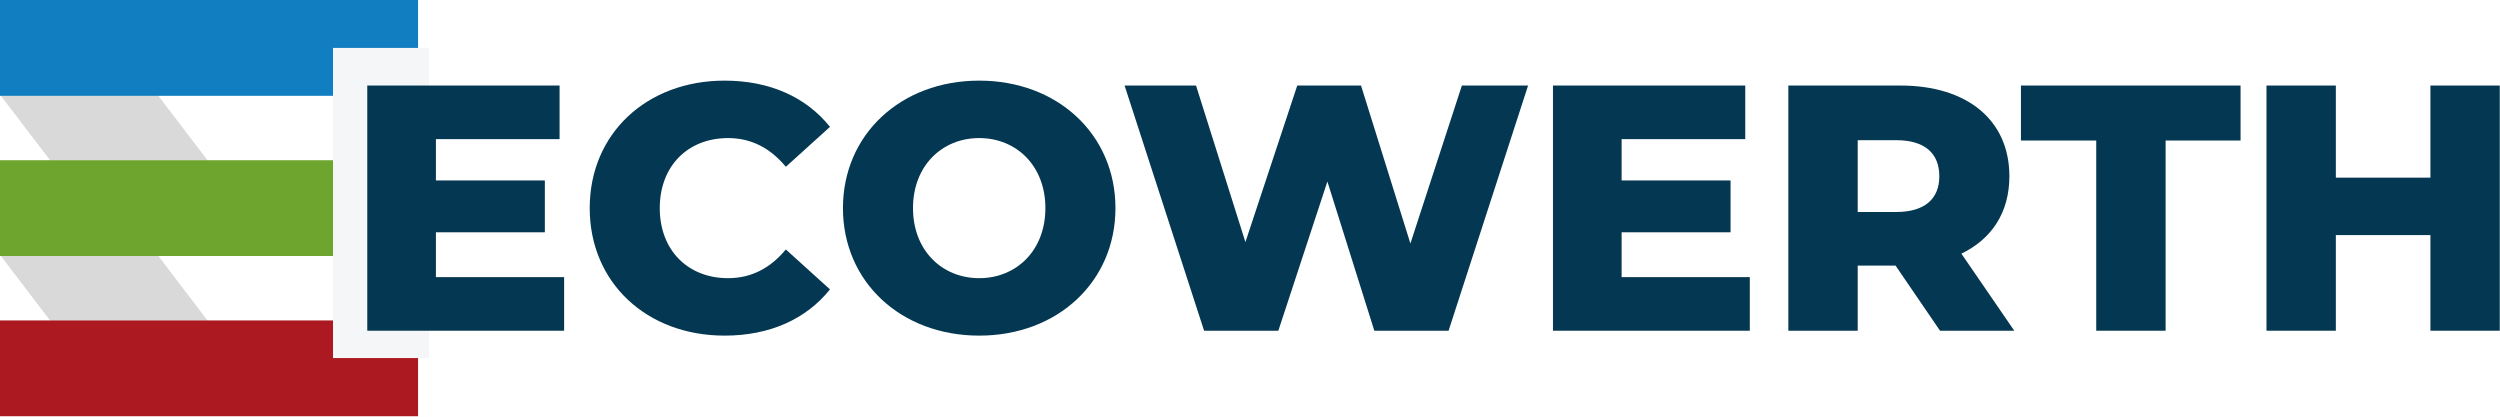
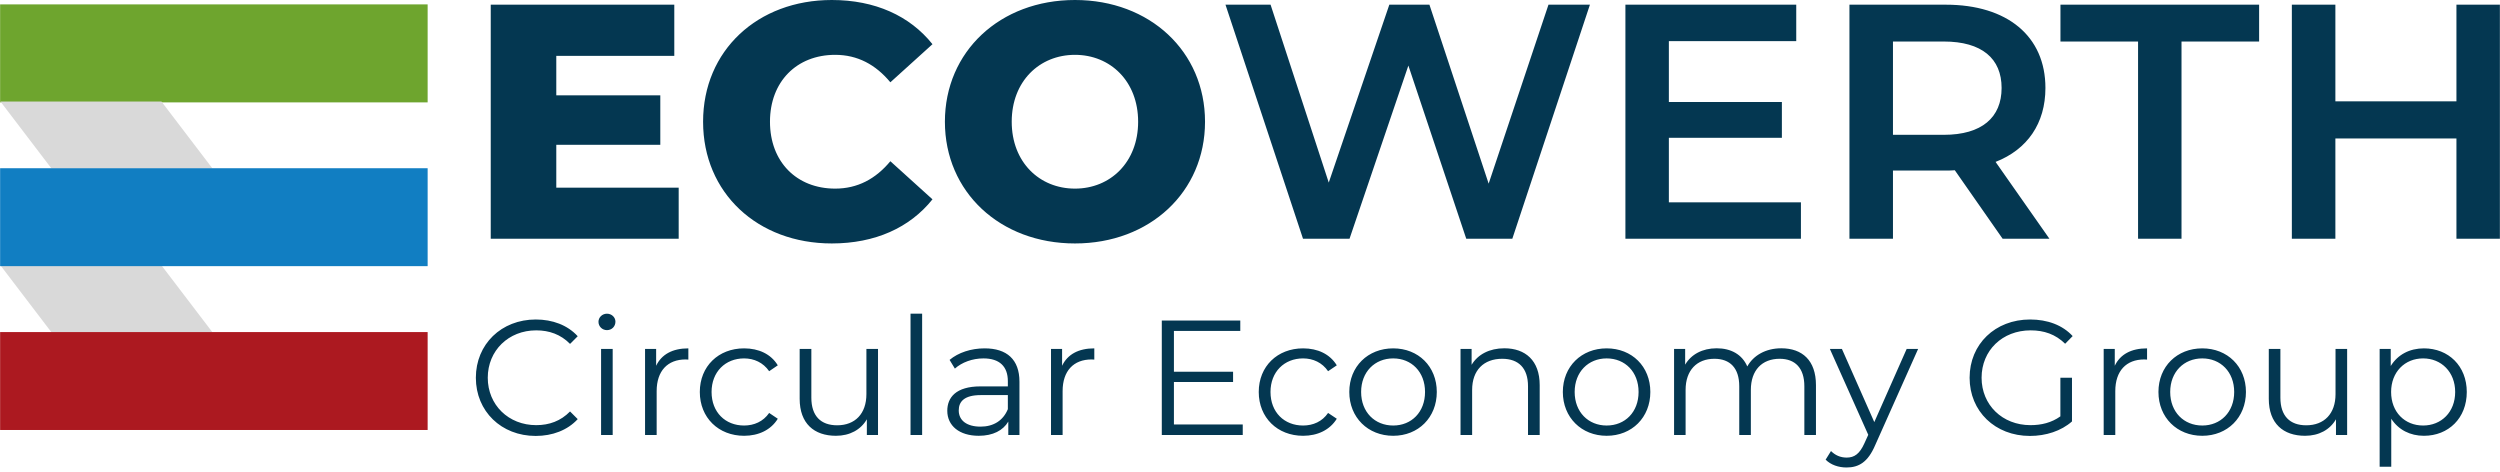
- <svg xmlns="http://www.w3.org/2000/svg" viewBox="66.590 121.359 427.710 71.207" width="427.71" height="71.21">
-   <path fill="#D9D9D9" d="M 102.121 148.812 L 75.18 148.812 L 66.645 137.617 L 93.586 137.617 Z M 102.121 148.812" />
-   <path fill="#117EC2" d="M 66.59 121.359 L 138.113 121.359 L 138.113 137.75 L 66.59 137.75 Z M 66.59 121.359" />
-   <path fill="#D9D9D9" d="M 102.121 176.223 L 75.18 176.223 L 66.645 165.023 L 93.586 165.023 Z M 102.121 176.223" />
-   <path fill="#6EA52E" d="M 66.59 148.77 L 138.113 148.77 L 138.113 165.156 L 66.59 165.156 Z M 66.59 148.77" />
-   <path fill="#AC1920" d="M 66.59 176.18 L 138.113 176.18 L 138.113 192.566 L 66.59 192.566 Z M 66.59 176.18" />
-   <path fill="#F4F6F8" d="M 139.98 182.613 L 123.562 182.613 L 123.562 129.555 L 139.98 129.555 Z M 139.98 182.613" />
-   <path fill="#043751" d="M 163.102 168.77 L 163.102 177.938 L 129.426 177.938 L 129.426 135.992 L 162.324 135.992 L 162.324 145.16 L 141.168 145.16 L 141.168 152.23 L 159.805 152.23 L 159.805 161.098 L 141.168 161.098 L 141.168 168.77 Z M 163.102 168.77" />
-   <path fill="#043751" d="M 167.48 156.965 C 167.48 144.199 177.246 135.152 190.551 135.152 C 198.277 135.152 204.512 137.969 208.586 143.062 L 201.035 149.891 C 198.398 146.715 195.164 144.98 191.148 144.98 C 184.258 144.98 179.465 149.773 179.465 156.965 C 179.465 164.152 184.258 168.949 191.148 168.949 C 195.164 168.949 198.398 167.211 201.035 164.035 L 208.586 170.867 C 204.512 175.961 198.277 178.777 190.551 178.777 C 177.246 178.777 167.48 169.727 167.48 156.965" />
-   <path fill="#043751" d="M 245.441 156.965 C 245.441 149.711 240.469 144.98 234.117 144.98 C 227.766 144.98 222.789 149.711 222.789 156.965 C 222.789 164.215 227.766 168.949 234.117 168.949 C 240.469 168.949 245.441 164.215 245.441 156.965 M 210.805 156.965 C 210.805 144.379 220.691 135.152 234.117 135.152 C 247.539 135.152 257.426 144.379 257.426 156.965 C 257.426 169.547 247.539 178.777 234.117 178.777 C 220.691 178.777 210.805 169.547 210.805 156.965" />
-   <path fill="#043751" d="M 328.02 135.992 L 314.418 177.938 L 301.715 177.938 L 293.684 152.41 L 285.293 177.938 L 272.59 177.938 L 258.988 135.992 L 271.211 135.992 L 279.66 162.777 L 288.531 135.992 L 299.438 135.992 L 307.887 163.016 L 316.695 135.992 Z M 328.02 135.992" />
-   <path fill="#043751" d="M 365.953 168.77 L 365.953 177.938 L 332.277 177.938 L 332.277 135.992 L 365.176 135.992 L 365.176 145.16 L 344.023 145.16 L 344.023 152.23 L 362.66 152.23 L 362.66 161.098 L 344.023 161.098 L 344.023 168.77 Z M 365.953 168.77" />
-   <path fill="#043751" d="M 391.004 145.34 L 384.414 145.34 L 384.414 157.625 L 391.004 157.625 C 395.918 157.625 398.375 155.348 398.375 151.512 C 398.375 147.617 395.918 145.34 391.004 145.34 M 390.887 166.793 L 384.414 166.793 L 384.414 177.938 L 372.547 177.938 L 372.547 135.992 L 391.727 135.992 C 403.172 135.992 410.363 141.922 410.363 151.512 C 410.363 157.684 407.367 162.238 402.152 164.754 L 411.199 177.938 L 398.496 177.938 Z M 390.887 166.793" />
-   <path fill="#043751" d="M 425.223 145.398 L 412.34 145.398 L 412.34 135.992 L 449.914 135.992 L 449.914 145.398 L 437.09 145.398 L 437.09 177.938 L 425.223 177.938 Z M 425.223 145.398" />
-   <path fill="#043751" d="M 494.258 135.992 L 494.258 177.938 L 482.395 177.938 L 482.395 161.578 L 466.215 161.578 L 466.215 177.938 L 454.348 177.938 L 454.348 135.992 L 466.215 135.992 L 466.215 151.75 L 482.395 151.75 L 482.395 135.992 Z M 494.258 135.992" />
+ <svg xmlns="http://www.w3.org/2000/svg" viewBox="91.56 49.79 335.97 63.40" width="336.0" height="63.4" role="img" aria-label="ECOWERTH">
+   <path fill="#043751" d="M186.04 66.15C186.04 56.58 193.37 49.79 203.34 49.79C209.14 49.79 213.82 51.91 216.87 55.73L211.21 60.85C209.23 58.47 206.80 57.16 203.79 57.16C198.62 57.16 195.03 60.76 195.03 66.15C195.03 71.55 198.62 75.14 203.79 75.14C206.80 75.14 209.23 73.84 211.21 71.46L216.87 76.58C213.82 80.40 209.14 82.51 203.34 82.51C193.37 82.51 186.04 75.73 186.04 66.15M244.51 66.15C244.51 60.71 240.78 57.16 236.02 57.16C231.25 57.16 227.52 60.71 227.52 66.15C227.52 71.59 231.25 75.14 236.02 75.14C240.78 75.14 244.51 71.59 244.51 66.15M218.54 66.15C218.54 56.71 225.95 49.79 236.02 49.79C246.09 49.79 253.50 56.71 253.50 66.15C253.50 75.59 246.09 82.51 236.02 82.51C225.95 82.51 218.54 75.59 218.54 66.15M182.76 75.01L182.76 81.88L157.50 81.88L157.50 50.42L182.17 50.42L182.17 57.30L166.31 57.30L166.31 62.60L180.29 62.60L180.29 69.25L166.31 69.25L166.31 75.01ZM182.76 75.01M305.23 50.42L294.80 81.88L288.61 81.88L280.83 58.60L272.92 81.88L266.67 81.88L256.25 50.42L262.31 50.42L270.13 74.33L278.27 50.42L283.66 50.42L291.62 74.47L299.66 50.42ZM305.23 50.42M333.59 76.98L333.59 81.88L310 81.88L310 50.42L332.96 50.42L332.96 55.32L315.84 55.32L315.84 63.50L331.03 63.50L331.03 68.31L315.84 68.31L315.84 76.98ZM333.59 76.98M352.79 55.37L345.96 55.37L345.96 67.91L352.79 67.91C357.91 67.91 360.56 65.57 360.56 61.61C360.56 57.66 357.91 55.37 352.79 55.37M360.70 81.88L354.27 72.67C353.86 72.71 353.46 72.71 353.06 72.71L345.96 72.71L345.96 81.88L340.11 81.88L340.11 50.42L353.06 50.42C361.32 50.42 366.45 54.65 366.45 61.61C366.45 66.38 364.02 69.88 359.75 71.55L366.99 81.88ZM360.70 81.88M378.90 55.37L368.47 55.37L368.47 50.42L395.17 50.42L395.17 55.37L384.74 55.37L384.74 81.88L378.90 81.88ZM378.90 55.37M427.53 50.42L427.53 81.88L421.69 81.88L421.69 68.40L405.42 68.40L405.42 81.88L399.57 81.88L399.57 50.42L405.42 50.42L405.42 63.41L421.69 63.41L421.69 50.42ZM427.53 50.42M172.33 96.69L173.89 96.69L173.89 108.25L172.33 108.25ZM171.98 93.04C171.98 92.45 172.48 91.95 173.12 91.95C173.75 91.95 174.26 92.43 174.26 93.02C174.26 93.66 173.78 94.16 173.12 94.16C172.48 94.16 171.98 93.66 171.98 93.04M213.92 91.95L215.48 91.95L215.48 108.25L213.92 108.25ZM213.92 91.95M155.50 100.56C155.50 96.05 158.93 92.73 163.56 92.73C165.80 92.73 167.82 93.48 169.19 94.98L168.16 96.01C166.90 94.73 165.36 94.19 163.61 94.19C159.89 94.19 157.10 96.91 157.10 100.56C157.10 104.21 159.89 106.93 163.61 106.93C165.36 106.93 166.90 106.38 168.16 105.09L169.19 106.12C167.82 107.61 165.80 108.38 163.54 108.38C158.93 108.38 155.50 105.07 155.50 100.56M368.46 100.56L370.02 100.56L370.02 106.43C368.57 107.72 366.50 108.38 364.37 108.38C359.69 108.38 356.26 105.07 356.26 100.56C356.26 96.05 359.69 92.73 364.39 92.73C366.72 92.73 368.75 93.48 370.11 94.96L369.10 95.99C367.80 94.71 366.26 94.19 364.46 94.19C360.66 94.19 357.87 96.89 357.87 100.56C357.87 104.21 360.66 106.93 364.44 106.93C365.91 106.93 367.27 106.60 368.46 105.75ZM368.46 100.56M258.57 106.84L258.57 108.25L247.69 108.25L247.69 92.87L258.24 92.87L258.24 94.27L249.32 94.27L249.32 99.75L257.27 99.75L257.27 101.13L249.32 101.13L249.32 106.84ZM258.57 106.84M298.48 101.55L298.48 108.25L296.91 108.25L296.91 101.70C296.91 99.26 295.64 98.01 293.44 98.01C290.96 98.01 289.40 99.55 289.40 102.19L289.40 108.25L287.84 108.25L287.84 96.69L289.33 96.69L289.33 98.82C290.17 97.42 291.73 96.60 293.73 96.60C296.54 96.60 298.48 98.23 298.48 101.55M335.61 101.55L335.61 108.25L334.05 108.25L334.05 101.70C334.05 99.26 332.82 98.01 330.73 98.01C328.36 98.01 326.86 99.55 326.86 102.19L326.86 108.25L325.30 108.25L325.30 101.70C325.30 99.26 324.07 98.01 321.96 98.01C319.61 98.01 318.09 99.55 318.09 102.19L318.09 108.25L316.54 108.25L316.54 96.69L318.03 96.69L318.03 98.80C318.84 97.42 320.34 96.60 322.27 96.60C324.18 96.60 325.68 97.42 326.38 99.04C327.21 97.55 328.86 96.60 330.95 96.60C333.77 96.60 335.61 98.23 335.61 101.55M184.06 96.61L184.06 98.12C183.93 98.12 183.80 98.10 183.69 98.10C181.27 98.10 179.80 99.64 179.80 102.36L179.80 108.25L178.24 108.25L178.24 96.69L179.73 96.69L179.73 98.95C180.46 97.42 181.93 96.61 184.06 96.61M185.60 102.47C185.60 99.02 188.11 96.61 191.55 96.61C193.51 96.61 195.16 97.37 196.08 98.89L194.92 99.68C194.12 98.52 192.89 97.96 191.55 97.96C189.03 97.96 187.18 99.77 187.18 102.47C187.18 105.20 189.03 106.98 191.55 106.98C192.89 106.98 194.12 106.45 194.92 105.29L196.08 106.07C195.16 107.57 193.51 108.36 191.55 108.36C188.11 108.36 185.60 105.92 185.60 102.47M227 104.78L227 102.89L223.37 102.89C221.13 102.89 220.40 103.77 220.40 104.95C220.40 106.30 221.48 107.13 223.33 107.13C225.09 107.13 226.38 106.30 227 104.78M228.56 101.09L228.56 108.25L227.06 108.25L227.06 106.45C226.36 107.64 225 108.36 223.09 108.36C220.47 108.36 218.86 107 218.86 105C218.86 103.22 220.01 101.72 223.33 101.72L227 101.72L227 101.02C227 99.04 225.88 97.96 223.72 97.96C222.23 97.96 220.82 98.49 219.88 99.33L219.17 98.16C220.34 97.18 222.05 96.61 223.88 96.61C226.86 96.61 228.56 98.10 228.56 101.09M238.62 96.61L238.62 98.12C238.49 98.12 238.36 98.10 238.25 98.10C235.83 98.10 234.36 99.64 234.36 102.36L234.36 108.25L232.80 108.25L232.80 96.69L234.29 96.69L234.29 98.95C235.02 97.42 236.49 96.61 238.62 96.61M260.72 102.47C260.72 99.02 263.23 96.61 266.68 96.61C268.64 96.61 270.28 97.37 271.21 98.89L270.04 99.68C269.25 98.52 268.02 97.96 266.68 97.96C264.15 97.96 262.30 99.77 262.30 102.47C262.30 105.20 264.15 106.98 266.68 106.98C268.02 106.98 269.25 106.45 270.04 105.29L271.21 106.07C270.28 107.57 268.64 108.36 266.68 108.36C263.23 108.36 260.72 105.92 260.72 102.47M283.07 102.47C283.07 99.77 281.25 97.96 278.79 97.96C276.32 97.96 274.48 99.77 274.48 102.47C274.48 105.18 276.32 106.98 278.79 106.98C281.25 106.98 283.07 105.18 283.07 102.47M272.89 102.47C272.89 99.04 275.40 96.61 278.79 96.61C282.17 96.61 284.65 99.04 284.65 102.47C284.65 105.90 282.17 108.36 278.79 108.36C275.40 108.36 272.89 105.90 272.89 102.47M311.77 102.47C311.77 99.77 309.95 97.96 307.48 97.96C305.02 97.96 303.18 99.77 303.18 102.47C303.18 105.18 305.02 106.98 307.48 106.98C309.95 106.98 311.77 105.18 311.77 102.47M301.59 102.47C301.59 99.04 304.10 96.61 307.48 96.61C310.87 96.61 313.35 99.04 313.35 102.47C313.35 105.90 310.87 108.36 307.48 108.36C304.10 108.36 301.59 105.90 301.59 102.47M380.11 96.61L380.11 98.12C379.97 98.12 379.84 98.10 379.73 98.10C377.31 98.10 375.84 99.64 375.84 102.36L375.84 108.25L374.28 108.25L374.28 96.69L375.77 96.69L375.77 98.95C376.50 97.42 377.97 96.61 380.11 96.61M391.82 102.47C391.82 99.77 389.99 97.96 387.53 97.96C385.07 97.96 383.22 99.77 383.22 102.47C383.22 105.18 385.07 106.98 387.53 106.98C389.99 106.98 391.82 105.18 391.82 102.47M381.64 102.47C381.64 99.04 384.14 96.61 387.53 96.61C390.91 96.61 393.40 99.04 393.40 102.47C393.40 105.90 390.91 108.36 387.53 108.36C384.14 108.36 381.64 105.90 381.64 102.47M421.52 102.47C421.52 99.79 419.66 97.96 417.21 97.96C414.75 97.96 412.91 99.79 412.91 102.47C412.91 105.18 414.75 106.98 417.21 106.98C419.66 106.98 421.52 105.18 421.52 102.47M423.08 102.47C423.08 105.99 420.62 108.36 417.32 108.36C415.48 108.36 413.90 107.57 412.93 106.07L412.93 112.52L411.37 112.52L411.37 96.69L412.86 96.69L412.86 98.98C413.81 97.44 415.41 96.61 417.32 96.61C420.62 96.61 423.08 98.98 423.08 102.47M209.55 96.69L209.55 108.25L208.05 108.25L208.05 106.14C207.24 107.55 205.75 108.36 203.90 108.36C200.96 108.36 199.02 106.71 199.02 103.39L199.02 96.69L200.59 96.69L200.59 103.24C200.59 105.70 201.86 106.95 204.06 106.95C206.47 106.95 207.99 105.39 207.99 102.76L207.99 96.69ZM209.55 96.69M349.34 96.69L343.56 109.64C342.59 111.90 341.37 112.62 339.72 112.62C338.64 112.62 337.61 112.27 336.91 111.57L337.63 110.41C338.20 110.98 338.90 111.29 339.74 111.29C340.77 111.29 341.48 110.80 342.13 109.35L342.64 108.23L337.48 96.69L339.10 96.69L343.45 106.52L347.80 96.69ZM349.34 96.69M407 96.69L407 108.25L405.50 108.25L405.50 106.14C404.69 107.55 403.20 108.36 401.35 108.36C398.41 108.36 396.47 106.71 396.47 103.39L396.47 96.69L398.03 96.69L398.03 103.24C398.03 105.70 399.31 106.95 401.50 106.95C403.92 106.95 405.44 105.39 405.44 102.76L405.44 96.69ZM407 96.69" />
+   <path fill="#6EA52E" d="M91.56 50.38L149.02 50.38L149.02 63.55L91.56 63.55ZM91.56 50.38" />
+   <path fill="#D9D9D9" d="M120.10 72.43L98.46 72.43L91.61 63.44L113.25 63.44ZM120.10 72.43M120.10 94.45L98.46 94.45L91.61 85.46L113.25 85.46ZM120.10 94.45" />
+   <path fill="#117EC2" d="M91.56 72.40L149.02 72.40L149.02 85.56L91.56 85.56ZM91.56 72.40" />
+   <path fill="#AC1920" d="M91.56 94.42L149.02 94.42L149.02 107.58L91.56 107.58ZM91.56 94.42" />
</svg>
